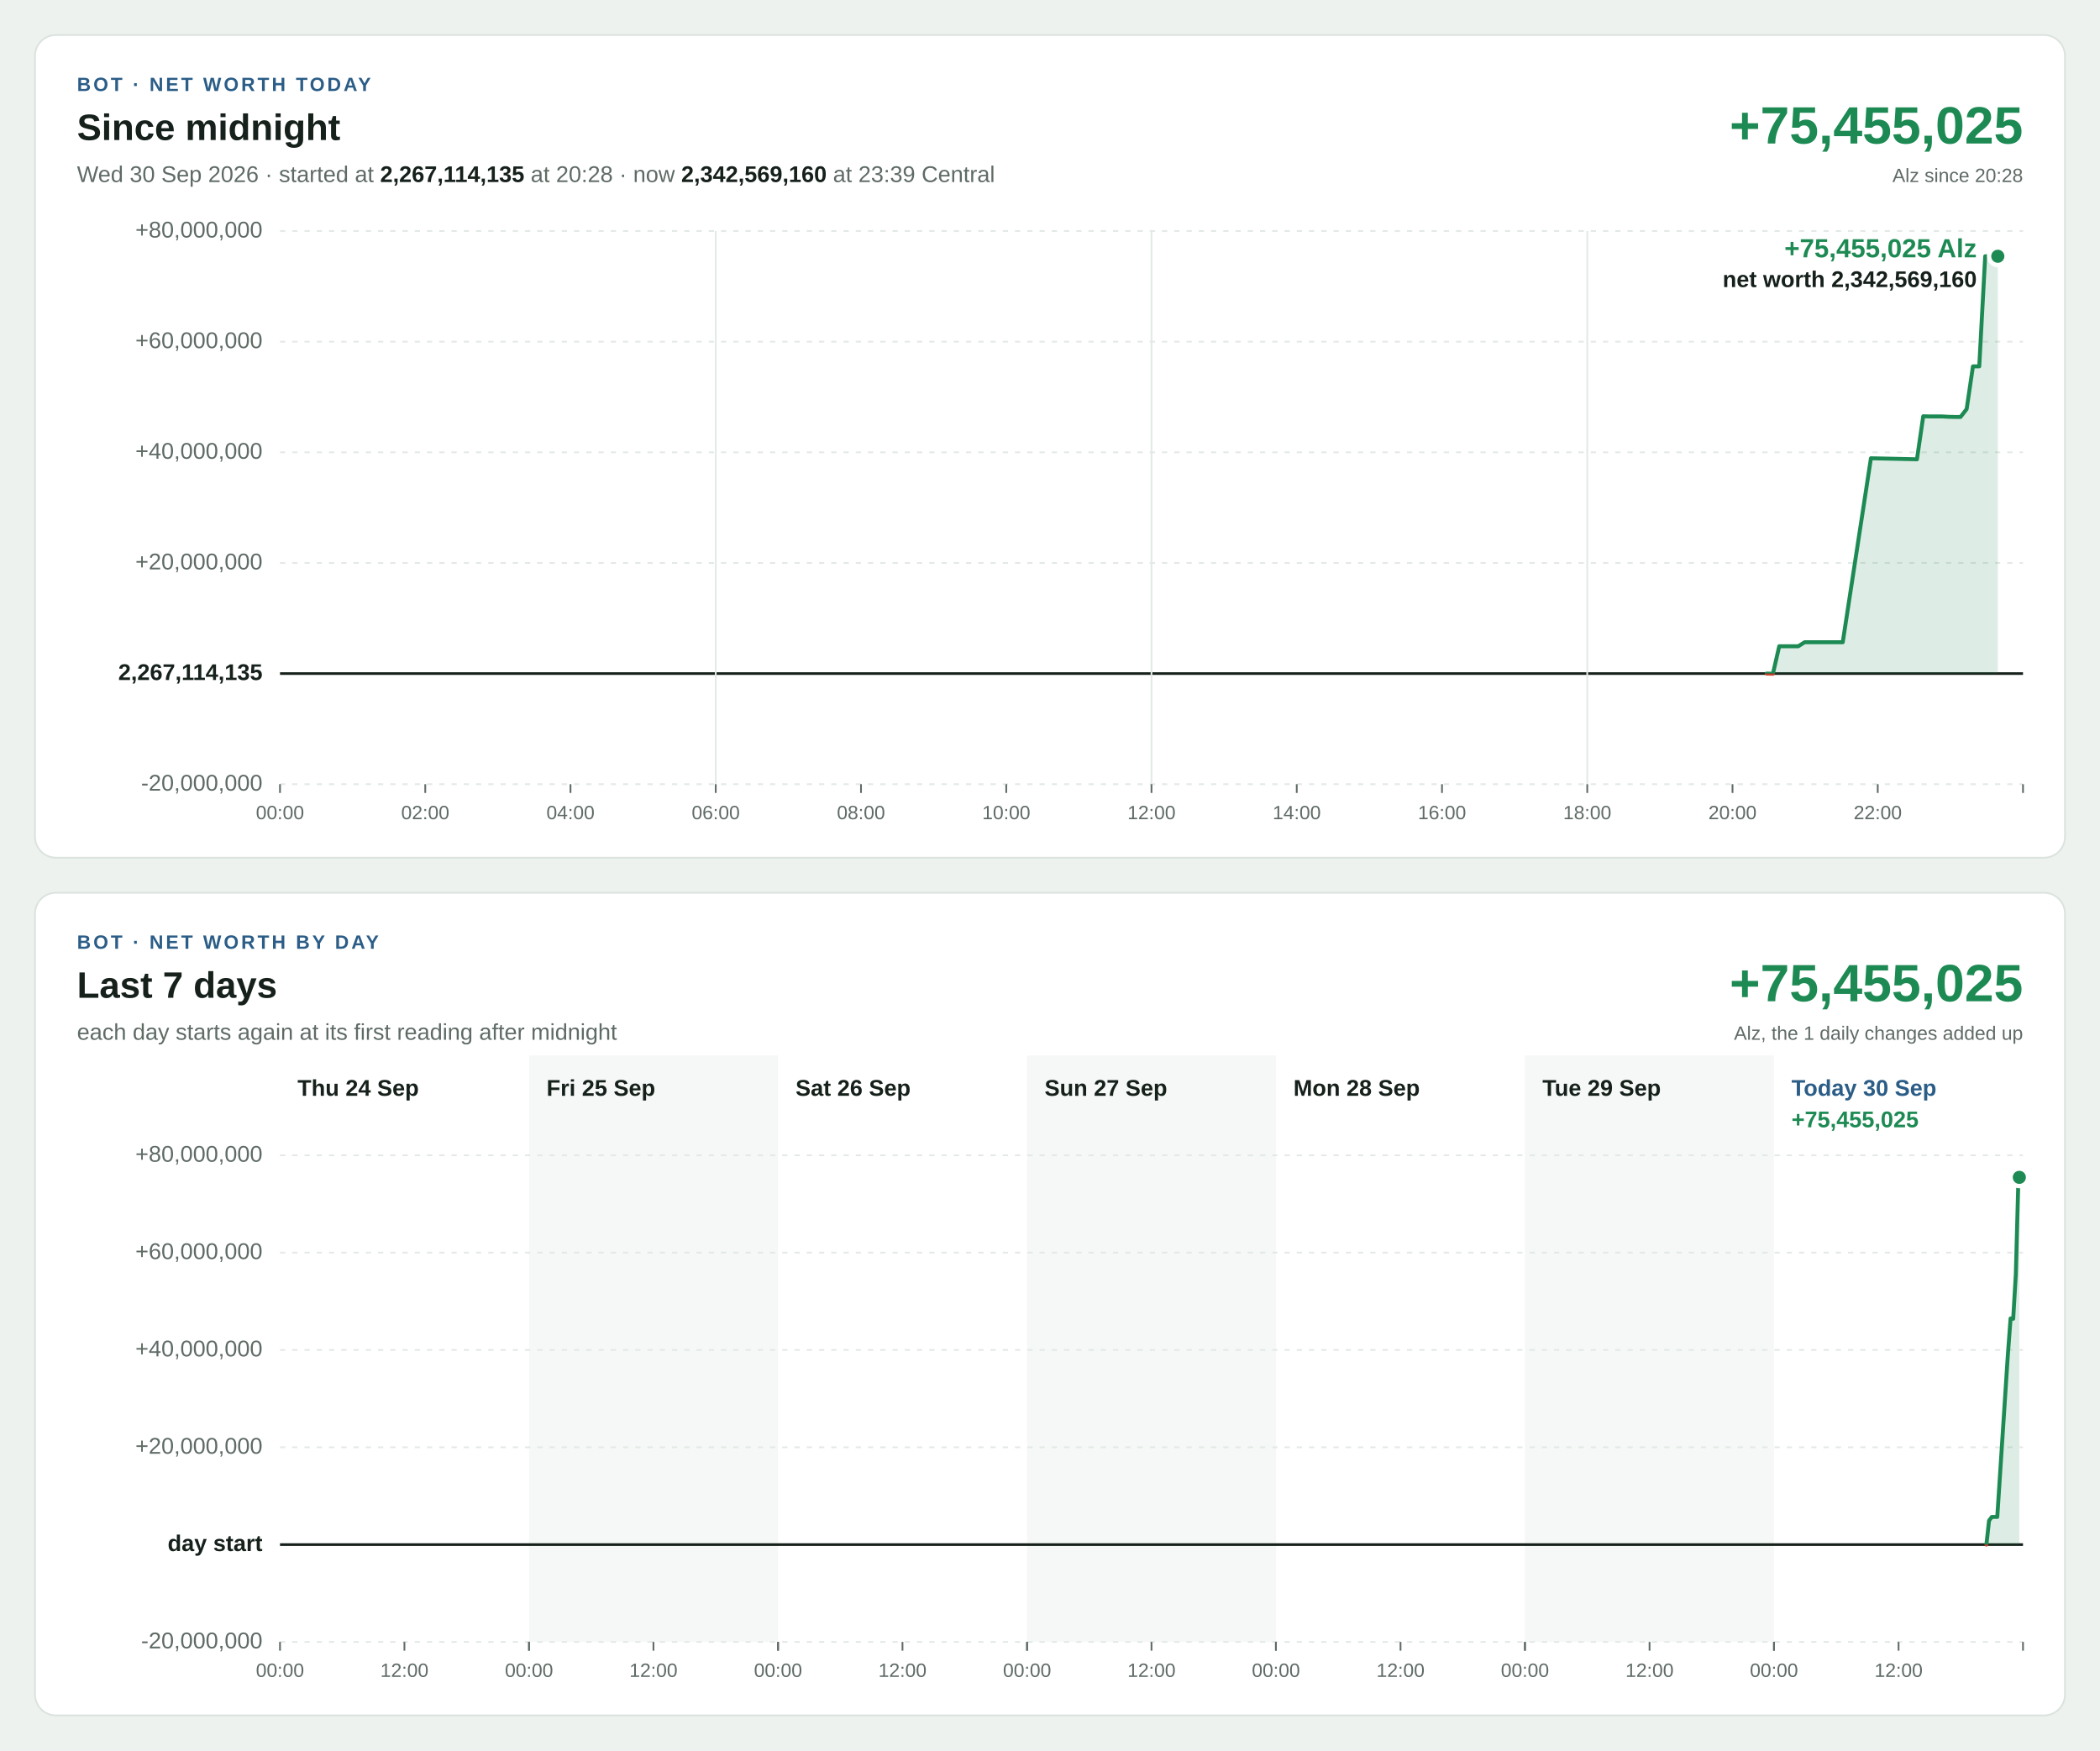
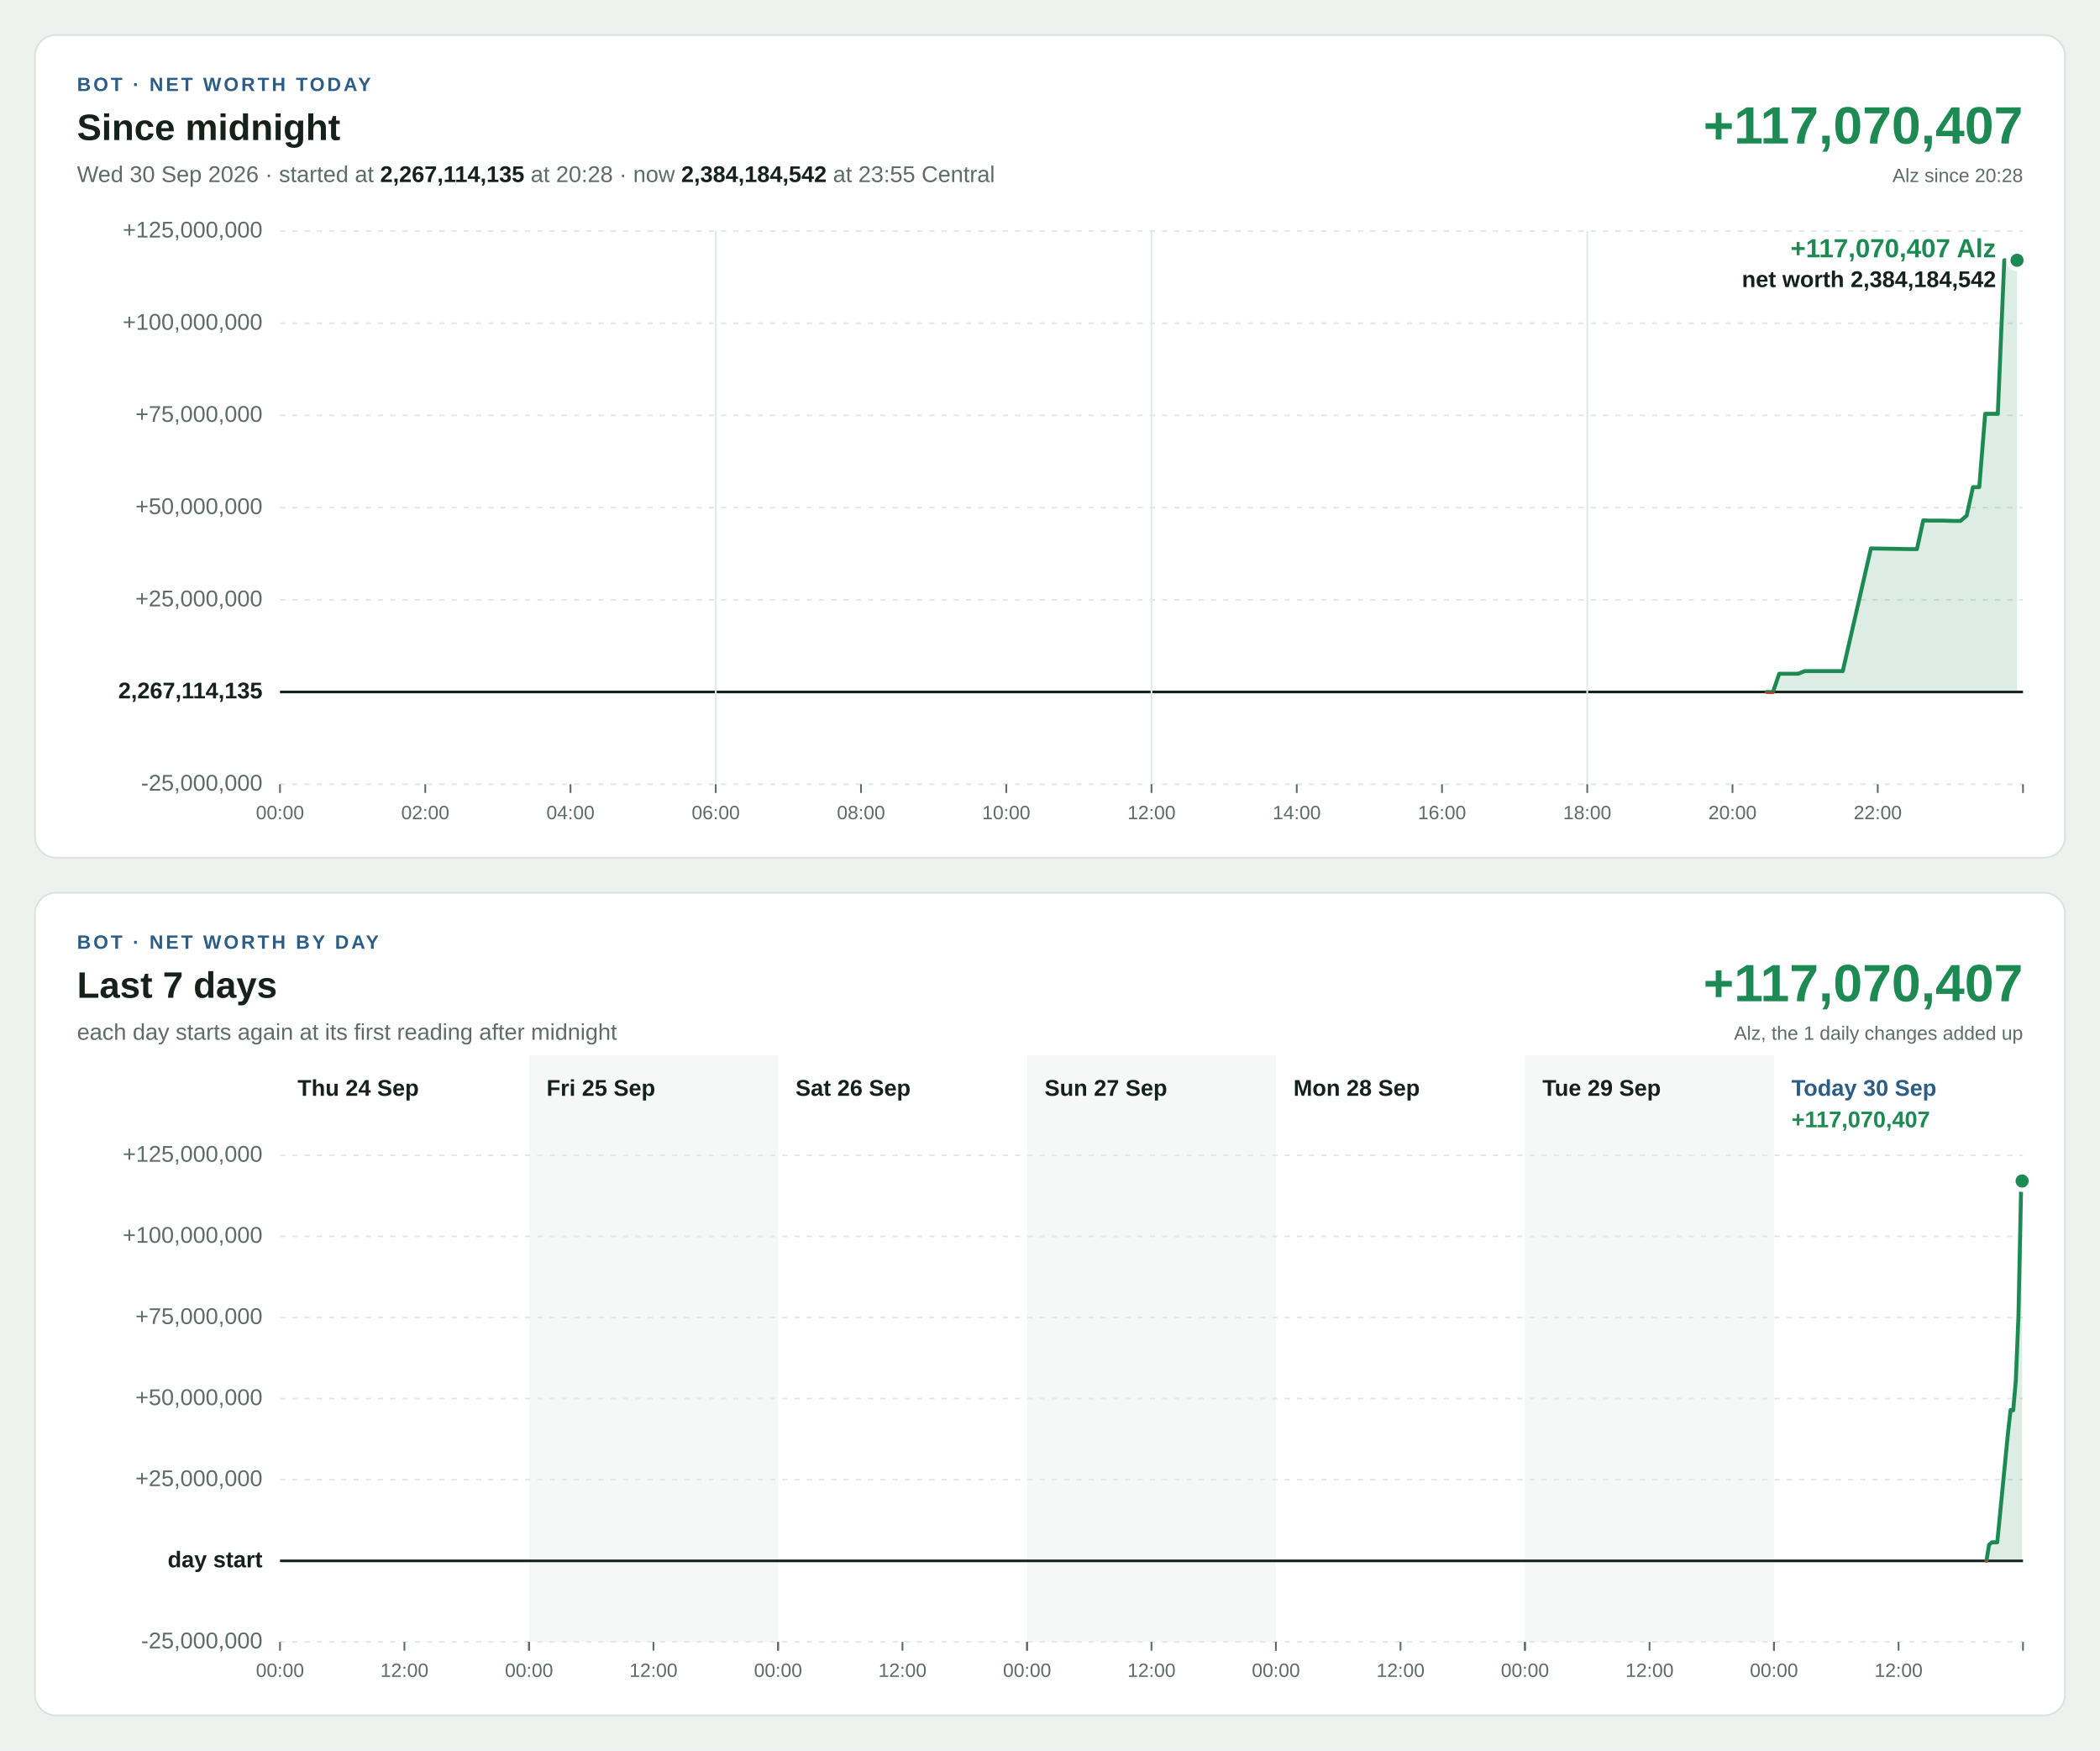
<svg xmlns="http://www.w3.org/2000/svg" width="1200" height="1000" viewBox="0 0 1200 1000" font-family="Segoe UI, Helvetica Neue, Arial, sans-serif" font-size="13" style="font-variant-numeric: tabular-nums">
  <rect width="1200" height="1000" fill="#eef2ef" />
  <g transform="translate(20,20)">
    <rect width="1160" height="470" rx="12" fill="#ffffff" stroke="#dbe3de" />
    <text x="24" y="32" font-size="11" font-weight="700" letter-spacing="1.4" fill="#2b5d87">BOT · NET WORTH TODAY</text>
    <text x="24" y="60" font-size="21" font-weight="700" fill="#16211b">Since midnight</text>
-     <text x="24" y="84" fill="#5f6b65">Wed 30 Sep 2026 · started at <tspan font-weight="700" fill="#16211b">2,267,114,135</tspan> at 20:28 · now <tspan font-weight="700" fill="#16211b">2,342,569,160</tspan> at 23:39 Central</text>
-     <text x="1136" y="62" font-size="30" font-weight="700" text-anchor="end" fill="#1d8a53">+75,455,025</text>
+     <text x="24" y="84" fill="#5f6b65">Wed 30 Sep 2026 · started at <tspan font-weight="700" fill="#16211b">2,267,114,135</tspan> at 20:28 · now <tspan font-weight="700" fill="#16211b">2,384,184,542</tspan> at 23:55 Central</text>
+     <text x="1136" y="62" font-size="30" font-weight="700" text-anchor="end" fill="#1d8a53">+117,070,407</text>
    <text x="1136" y="84" font-size="11" text-anchor="end" fill="#5f6b65">Alz since 20:28</text>
    <line x1="140" x2="1136" y1="428.0" y2="428.0" stroke="#e3e9e5" stroke-width="1" stroke-dasharray="3 4" />
-     <text x="130" y="428.0" text-anchor="end" dominant-baseline="middle" font-weight="400" fill="#5f6b65">-20,000,000</text>
-     <line x1="140" x2="1136" y1="364.8" y2="364.8" stroke="#16211b" stroke-width="1.5" />
-     <text x="130" y="364.8" text-anchor="end" dominant-baseline="middle" font-weight="700" fill="#16211b">2,267,114,135</text>
-     <line x1="140" x2="1136" y1="301.6" y2="301.6" stroke="#e3e9e5" stroke-width="1" stroke-dasharray="3 4" />
-     <text x="130" y="301.6" text-anchor="end" dominant-baseline="middle" font-weight="400" fill="#5f6b65">+20,000,000</text>
-     <line x1="140" x2="1136" y1="238.4" y2="238.4" stroke="#e3e9e5" stroke-width="1" stroke-dasharray="3 4" />
-     <text x="130" y="238.4" text-anchor="end" dominant-baseline="middle" font-weight="400" fill="#5f6b65">+40,000,000</text>
-     <line x1="140" x2="1136" y1="175.2" y2="175.2" stroke="#e3e9e5" stroke-width="1" stroke-dasharray="3 4" />
-     <text x="130" y="175.2" text-anchor="end" dominant-baseline="middle" font-weight="400" fill="#5f6b65">+60,000,000</text>
+     <text x="130" y="428.0" text-anchor="end" dominant-baseline="middle" font-weight="400" fill="#5f6b65">-25,000,000</text>
+     <line x1="140" x2="1136" y1="375.3" y2="375.3" stroke="#16211b" stroke-width="1.5" />
+     <text x="130" y="375.3" text-anchor="end" dominant-baseline="middle" font-weight="700" fill="#16211b">2,267,114,135</text>
+     <line x1="140" x2="1136" y1="322.7" y2="322.7" stroke="#e3e9e5" stroke-width="1" stroke-dasharray="3 4" />
+     <text x="130" y="322.7" text-anchor="end" dominant-baseline="middle" font-weight="400" fill="#5f6b65">+25,000,000</text>
+     <line x1="140" x2="1136" y1="270.0" y2="270.0" stroke="#e3e9e5" stroke-width="1" stroke-dasharray="3 4" />
+     <text x="130" y="270.0" text-anchor="end" dominant-baseline="middle" font-weight="400" fill="#5f6b65">+50,000,000</text>
+     <line x1="140" x2="1136" y1="217.3" y2="217.3" stroke="#e3e9e5" stroke-width="1" stroke-dasharray="3 4" />
+     <text x="130" y="217.3" text-anchor="end" dominant-baseline="middle" font-weight="400" fill="#5f6b65">+75,000,000</text>
+     <line x1="140" x2="1136" y1="164.7" y2="164.7" stroke="#e3e9e5" stroke-width="1" stroke-dasharray="3 4" />
+     <text x="130" y="164.7" text-anchor="end" dominant-baseline="middle" font-weight="400" fill="#5f6b65">+100,000,000</text>
    <line x1="140" x2="1136" y1="112.0" y2="112.0" stroke="#e3e9e5" stroke-width="1" stroke-dasharray="3 4" />
-     <text x="130" y="112.0" text-anchor="end" dominant-baseline="middle" font-weight="400" fill="#5f6b65">+80,000,000</text>
+     <text x="130" y="112.0" text-anchor="end" dominant-baseline="middle" font-weight="400" fill="#5f6b65">+125,000,000</text>
    <line x1="140.0" x2="140.0" y1="428" y2="433" stroke="#5f6b65" stroke-width="1" />
    <text x="140.0" y="448" font-size="11" text-anchor="middle" fill="#5f6b65">00:00</text>
    <line x1="223.0" x2="223.0" y1="428" y2="433" stroke="#5f6b65" stroke-width="1" />
    <text x="223.0" y="448" font-size="11" text-anchor="middle" fill="#5f6b65">02:00</text>
    <line x1="306.0" x2="306.0" y1="428" y2="433" stroke="#5f6b65" stroke-width="1" />
    <text x="306.0" y="448" font-size="11" text-anchor="middle" fill="#5f6b65">04:00</text>
    <line x1="389.0" x2="389.0" y1="112" y2="428" stroke="#e3e9e5" stroke-width="1" />
    <line x1="389.0" x2="389.0" y1="428" y2="433" stroke="#5f6b65" stroke-width="1" />
    <text x="389.0" y="448" font-size="11" text-anchor="middle" fill="#5f6b65">06:00</text>
    <line x1="472.0" x2="472.0" y1="428" y2="433" stroke="#5f6b65" stroke-width="1" />
    <text x="472.0" y="448" font-size="11" text-anchor="middle" fill="#5f6b65">08:00</text>
    <line x1="555.0" x2="555.0" y1="428" y2="433" stroke="#5f6b65" stroke-width="1" />
    <text x="555.0" y="448" font-size="11" text-anchor="middle" fill="#5f6b65">10:00</text>
    <line x1="638.0" x2="638.0" y1="112" y2="428" stroke="#e3e9e5" stroke-width="1" />
    <line x1="638.0" x2="638.0" y1="428" y2="433" stroke="#5f6b65" stroke-width="1" />
    <text x="638.0" y="448" font-size="11" text-anchor="middle" fill="#5f6b65">12:00</text>
    <line x1="721.0" x2="721.0" y1="428" y2="433" stroke="#5f6b65" stroke-width="1" />
    <text x="721.0" y="448" font-size="11" text-anchor="middle" fill="#5f6b65">14:00</text>
    <line x1="804.0" x2="804.0" y1="428" y2="433" stroke="#5f6b65" stroke-width="1" />
    <text x="804.0" y="448" font-size="11" text-anchor="middle" fill="#5f6b65">16:00</text>
    <line x1="887.0" x2="887.0" y1="112" y2="428" stroke="#e3e9e5" stroke-width="1" />
    <line x1="887.0" x2="887.0" y1="428" y2="433" stroke="#5f6b65" stroke-width="1" />
    <text x="887.0" y="448" font-size="11" text-anchor="middle" fill="#5f6b65">18:00</text>
    <line x1="970.0" x2="970.0" y1="428" y2="433" stroke="#5f6b65" stroke-width="1" />
    <text x="970.0" y="448" font-size="11" text-anchor="middle" fill="#5f6b65">20:00</text>
    <line x1="1053.0" x2="1053.0" y1="428" y2="433" stroke="#5f6b65" stroke-width="1" />
    <text x="1053.0" y="448" font-size="11" text-anchor="middle" fill="#5f6b65">22:00</text>
    <line x1="1136.0" x2="1136.0" y1="428" y2="433" stroke="#5f6b65" stroke-width="1" />
    <defs>
-       <path id="shape-today" d="M989.5 364.8L989.5 364.8L993.1 364.9L996.7 349.2L1000.4 349.2L1004.0 349.2L1007.6 349.2L1011.2 346.9L1014.8 346.9L1018.6 346.9L1022.1 346.9L1025.8 346.9L1029.4 346.9L1033.0 346.9L1049.1 241.8L1071.8 242.3L1075.4 242.4L1079.0 217.8L1082.4 217.9L1086.1 217.9L1089.7 217.9L1093.2 218.1L1096.8 218.2L1100.3 218.2L1103.8 213.7L1107.4 189.3L1111.0 189.3L1114.4 126.4L1118.1 126.4L1121.6 126.4L1121.6 364.8Z" />
-       <path id="line-today" d="M989.5 364.8L993.1 364.9L996.7 349.2L1000.4 349.2L1004.0 349.2L1007.6 349.2L1011.2 346.9L1014.8 346.9L1018.6 346.9L1022.1 346.9L1025.8 346.9L1029.4 346.9L1033.0 346.9L1049.1 241.8L1071.8 242.3L1075.4 242.4L1079.0 217.8L1082.4 217.9L1086.1 217.9L1089.7 217.9L1093.2 218.1L1096.8 218.2L1100.3 218.2L1103.8 213.7L1107.4 189.3L1111.0 189.3L1114.4 126.4L1118.1 126.4L1121.6 126.4" />
+       <path id="shape-today" d="M989.5 375.3L989.5 375.3L993.1 375.4L996.7 364.9L1000.4 364.9L1004.0 364.9L1007.6 364.9L1011.2 363.4L1014.8 363.4L1018.6 363.4L1022.1 363.4L1025.8 363.4L1029.4 363.4L1033.0 363.4L1049.1 293.3L1071.8 293.7L1075.4 293.7L1079.0 277.3L1082.4 277.4L1086.1 277.4L1089.7 277.4L1093.2 277.5L1096.8 277.6L1100.3 277.6L1103.8 274.6L1107.4 258.3L1111.0 258.3L1114.4 216.4L1118.1 216.4L1121.6 216.4L1125.3 128.7L1128.9 128.7L1132.6 128.7L1132.6 375.3Z" />
+       <path id="line-today" d="M989.5 375.3L993.1 375.4L996.7 364.9L1000.4 364.9L1004.0 364.9L1007.6 364.9L1011.2 363.4L1014.8 363.4L1018.6 363.4L1022.1 363.4L1025.8 363.4L1029.4 363.4L1033.0 363.4L1049.1 293.3L1071.8 293.7L1075.4 293.7L1079.0 277.3L1082.4 277.4L1086.1 277.4L1089.7 277.4L1093.2 277.5L1096.8 277.6L1100.3 277.6L1103.8 274.6L1107.4 258.3L1111.0 258.3L1114.4 216.4L1118.1 216.4L1121.6 216.4L1125.3 128.7L1128.9 128.7L1132.6 128.7" />
      <clipPath id="up-today">
-         <rect x="140" y="112" width="996" height="252.8" />
+         <rect x="140" y="112" width="996" height="263.3" />
      </clipPath>
      <clipPath id="down-today">
-         <rect x="140" y="364.8" width="996" height="63.2" />
+         <rect x="140" y="375.3" width="996" height="52.7" />
      </clipPath>
    </defs>
    <use href="#shape-today" fill="#1d8a53" fill-opacity="0.15" clip-path="url(#up-today)" />
    <use href="#line-today" fill="none" stroke="#1d8a53" stroke-width="2.25" stroke-linejoin="round" stroke-linecap="round" clip-path="url(#up-today)" />
    <use href="#shape-today" fill="#c4402b" fill-opacity="0.15" clip-path="url(#down-today)" />
    <use href="#line-today" fill="none" stroke="#c4402b" stroke-width="2.25" stroke-linejoin="round" stroke-linecap="round" clip-path="url(#down-today)" />
-     <circle cx="1121.6" cy="126.4" r="5" fill="#1d8a53" stroke="#ffffff" stroke-width="2.5" />
-     <text x="1109.6" y="127.0" text-anchor="end" font-size="15" font-weight="700" fill="#1d8a53" stroke="#ffffff" stroke-width="4" stroke-linejoin="round" paint-order="stroke">+75,455,025 Alz</text>
-     <text x="1109.6" y="144.0" text-anchor="end" font-size="13" font-weight="600" fill="#16211b" stroke="#ffffff" stroke-width="4" stroke-linejoin="round" paint-order="stroke">net worth 2,342,569,160</text>
+     <circle cx="1132.6" cy="128.7" r="5" fill="#1d8a53" stroke="#ffffff" stroke-width="2.5" />
+     <text x="1120.6" y="127.0" text-anchor="end" font-size="15" font-weight="700" fill="#1d8a53" stroke="#ffffff" stroke-width="4" stroke-linejoin="round" paint-order="stroke">+117,070,407 Alz</text>
+     <text x="1120.6" y="144.0" text-anchor="end" font-size="13" font-weight="600" fill="#16211b" stroke="#ffffff" stroke-width="4" stroke-linejoin="round" paint-order="stroke">net worth 2,384,184,542</text>
  </g>
  <g transform="translate(20,510)">
    <rect width="1160" height="470" rx="12" fill="#ffffff" stroke="#dbe3de" />
    <text x="24" y="32" font-size="11" font-weight="700" letter-spacing="1.4" fill="#2b5d87">BOT · NET WORTH BY DAY</text>
    <text x="24" y="60" font-size="21" font-weight="700" fill="#16211b">Last 7 days</text>
    <text x="24" y="84" fill="#5f6b65">each day starts again at its first reading after midnight</text>
-     <text x="1136" y="62" font-size="30" font-weight="700" text-anchor="end" fill="#1d8a53">+75,455,025</text>
+     <text x="1136" y="62" font-size="30" font-weight="700" text-anchor="end" fill="#1d8a53">+117,070,407</text>
    <text x="1136" y="84" font-size="11" text-anchor="end" fill="#5f6b65">Alz, the 1 daily changes added up</text>
    <rect x="282.3" y="93" width="142.3" height="335" fill="#f5f8f6" />
    <rect x="566.9" y="93" width="142.3" height="335" fill="#f5f8f6" />
    <rect x="851.4" y="93" width="142.3" height="335" fill="#f5f8f6" />
    <line x1="140" x2="1136" y1="428.0" y2="428.0" stroke="#e3e9e5" stroke-width="1" stroke-dasharray="3 4" />
-     <text x="130" y="428.0" text-anchor="end" dominant-baseline="middle" font-weight="400" fill="#5f6b65">-20,000,000</text>
-     <line x1="140" x2="1136" y1="372.4" y2="372.4" stroke="#16211b" stroke-width="1.5" />
-     <text x="130" y="372.4" text-anchor="end" dominant-baseline="middle" font-weight="700" fill="#16211b">day start</text>
-     <line x1="140" x2="1136" y1="316.8" y2="316.8" stroke="#e3e9e5" stroke-width="1" stroke-dasharray="3 4" />
-     <text x="130" y="316.8" text-anchor="end" dominant-baseline="middle" font-weight="400" fill="#5f6b65">+20,000,000</text>
-     <line x1="140" x2="1136" y1="261.2" y2="261.2" stroke="#e3e9e5" stroke-width="1" stroke-dasharray="3 4" />
-     <text x="130" y="261.2" text-anchor="end" dominant-baseline="middle" font-weight="400" fill="#5f6b65">+40,000,000</text>
-     <line x1="140" x2="1136" y1="205.6" y2="205.6" stroke="#e3e9e5" stroke-width="1" stroke-dasharray="3 4" />
-     <text x="130" y="205.6" text-anchor="end" dominant-baseline="middle" font-weight="400" fill="#5f6b65">+60,000,000</text>
+     <text x="130" y="428.0" text-anchor="end" dominant-baseline="middle" font-weight="400" fill="#5f6b65">-25,000,000</text>
+     <line x1="140" x2="1136" y1="381.7" y2="381.7" stroke="#16211b" stroke-width="1.5" />
+     <text x="130" y="381.7" text-anchor="end" dominant-baseline="middle" font-weight="700" fill="#16211b">day start</text>
+     <line x1="140" x2="1136" y1="335.3" y2="335.3" stroke="#e3e9e5" stroke-width="1" stroke-dasharray="3 4" />
+     <text x="130" y="335.3" text-anchor="end" dominant-baseline="middle" font-weight="400" fill="#5f6b65">+25,000,000</text>
+     <line x1="140" x2="1136" y1="289.0" y2="289.0" stroke="#e3e9e5" stroke-width="1" stroke-dasharray="3 4" />
+     <text x="130" y="289.0" text-anchor="end" dominant-baseline="middle" font-weight="400" fill="#5f6b65">+50,000,000</text>
+     <line x1="140" x2="1136" y1="242.7" y2="242.7" stroke="#e3e9e5" stroke-width="1" stroke-dasharray="3 4" />
+     <text x="130" y="242.7" text-anchor="end" dominant-baseline="middle" font-weight="400" fill="#5f6b65">+75,000,000</text>
+     <line x1="140" x2="1136" y1="196.3" y2="196.3" stroke="#e3e9e5" stroke-width="1" stroke-dasharray="3 4" />
+     <text x="130" y="196.3" text-anchor="end" dominant-baseline="middle" font-weight="400" fill="#5f6b65">+100,000,000</text>
    <line x1="140" x2="1136" y1="150.0" y2="150.0" stroke="#e3e9e5" stroke-width="1" stroke-dasharray="3 4" />
-     <text x="130" y="150.0" text-anchor="end" dominant-baseline="middle" font-weight="400" fill="#5f6b65">+80,000,000</text>
+     <text x="130" y="150.0" text-anchor="end" dominant-baseline="middle" font-weight="400" fill="#5f6b65">+125,000,000</text>
    <text x="150.0" y="116" font-weight="700" fill="#16211b">Thu 24 Sep</text>
    <line x1="140.0" x2="140.0" y1="428" y2="433" stroke="#5f6b65" stroke-width="1" />
    <text x="140.0" y="448" font-size="11" text-anchor="middle" fill="#5f6b65">00:00</text>
    <line x1="211.1" x2="211.1" y1="428" y2="433" stroke="#5f6b65" stroke-width="1" />
    <text x="211.1" y="448" font-size="11" text-anchor="middle" fill="#5f6b65">12:00</text>
    <line x1="282.3" x2="282.3" y1="428" y2="433" stroke="#5f6b65" stroke-width="1" />
    <text x="292.3" y="116" font-weight="700" fill="#16211b">Fri 25 Sep</text>
    <line x1="282.3" x2="282.3" y1="428" y2="433" stroke="#5f6b65" stroke-width="1" />
    <text x="282.3" y="448" font-size="11" text-anchor="middle" fill="#5f6b65">00:00</text>
    <line x1="353.4" x2="353.4" y1="428" y2="433" stroke="#5f6b65" stroke-width="1" />
    <text x="353.4" y="448" font-size="11" text-anchor="middle" fill="#5f6b65">12:00</text>
    <line x1="424.6" x2="424.6" y1="428" y2="433" stroke="#5f6b65" stroke-width="1" />
    <text x="434.6" y="116" font-weight="700" fill="#16211b">Sat 26 Sep</text>
    <line x1="424.6" x2="424.6" y1="428" y2="433" stroke="#5f6b65" stroke-width="1" />
    <text x="424.6" y="448" font-size="11" text-anchor="middle" fill="#5f6b65">00:00</text>
    <line x1="495.7" x2="495.7" y1="428" y2="433" stroke="#5f6b65" stroke-width="1" />
    <text x="495.7" y="448" font-size="11" text-anchor="middle" fill="#5f6b65">12:00</text>
    <line x1="566.9" x2="566.9" y1="428" y2="433" stroke="#5f6b65" stroke-width="1" />
    <text x="576.9" y="116" font-weight="700" fill="#16211b">Sun 27 Sep</text>
    <line x1="566.9" x2="566.9" y1="428" y2="433" stroke="#5f6b65" stroke-width="1" />
    <text x="566.9" y="448" font-size="11" text-anchor="middle" fill="#5f6b65">00:00</text>
    <line x1="638.0" x2="638.0" y1="428" y2="433" stroke="#5f6b65" stroke-width="1" />
    <text x="638.0" y="448" font-size="11" text-anchor="middle" fill="#5f6b65">12:00</text>
    <line x1="709.1" x2="709.1" y1="428" y2="433" stroke="#5f6b65" stroke-width="1" />
    <text x="719.1" y="116" font-weight="700" fill="#16211b">Mon 28 Sep</text>
    <line x1="709.1" x2="709.1" y1="428" y2="433" stroke="#5f6b65" stroke-width="1" />
    <text x="709.1" y="448" font-size="11" text-anchor="middle" fill="#5f6b65">00:00</text>
    <line x1="780.3" x2="780.3" y1="428" y2="433" stroke="#5f6b65" stroke-width="1" />
    <text x="780.3" y="448" font-size="11" text-anchor="middle" fill="#5f6b65">12:00</text>
    <line x1="851.4" x2="851.4" y1="428" y2="433" stroke="#5f6b65" stroke-width="1" />
    <text x="861.4" y="116" font-weight="700" fill="#16211b">Tue 29 Sep</text>
    <line x1="851.4" x2="851.4" y1="428" y2="433" stroke="#5f6b65" stroke-width="1" />
    <text x="851.4" y="448" font-size="11" text-anchor="middle" fill="#5f6b65">00:00</text>
    <line x1="922.6" x2="922.6" y1="428" y2="433" stroke="#5f6b65" stroke-width="1" />
    <text x="922.6" y="448" font-size="11" text-anchor="middle" fill="#5f6b65">12:00</text>
    <line x1="993.7" x2="993.7" y1="428" y2="433" stroke="#5f6b65" stroke-width="1" />
    <text x="1003.7" y="116" font-weight="700" fill="#2b5d87">Today 30 Sep</text>
    <line x1="993.7" x2="993.7" y1="428" y2="433" stroke="#5f6b65" stroke-width="1" />
    <text x="993.7" y="448" font-size="11" text-anchor="middle" fill="#5f6b65">00:00</text>
    <line x1="1064.9" x2="1064.9" y1="428" y2="433" stroke="#5f6b65" stroke-width="1" />
    <text x="1064.9" y="448" font-size="11" text-anchor="middle" fill="#5f6b65">12:00</text>
    <line x1="1136.0" x2="1136.0" y1="428" y2="433" stroke="#5f6b65" stroke-width="1" />
-     <text x="1003.7" y="134" font-weight="700" fill="#1d8a53">+75,455,025</text>
+     <text x="1003.7" y="134" font-weight="700" fill="#1d8a53">+117,070,407</text>
    <defs>
-       <path id="shape-day6" d="M1115.1 372.4L1115.1 372.4L1116.6 358.7L1118.2 356.6L1119.7 356.6L1121.3 356.6L1127.3 264.7L1128.9 243.2L1130.4 243.4L1131.9 218.0L1133.4 162.6L1133.9 162.6L1133.9 372.4Z" />
-       <path id="line-day6" d="M1115.1 372.4L1116.6 358.7L1118.2 356.6L1119.7 356.6L1121.3 356.6L1127.3 264.7L1128.9 243.2L1130.4 243.4L1131.9 218.0L1133.4 162.6L1133.9 162.6" />
+       <path id="shape-day6" d="M1115.1 381.7L1115.1 381.7L1116.6 372.5L1118.2 371.1L1119.7 371.1L1121.3 371.1L1127.3 309.9L1128.9 295.5L1130.4 295.7L1131.9 278.7L1133.4 241.8L1135.0 164.7L1135.5 164.7L1135.5 381.7Z" />
+       <path id="line-day6" d="M1115.1 381.7L1116.6 372.5L1118.2 371.1L1119.7 371.1L1121.3 371.1L1127.3 309.9L1128.9 295.5L1130.4 295.7L1131.9 278.7L1133.4 241.8L1135.0 164.7L1135.5 164.7" />
      <clipPath id="up-day6">
-         <rect x="140" y="150" width="996" height="222.4" />
+         <rect x="140" y="150" width="996" height="231.7" />
      </clipPath>
      <clipPath id="down-day6">
-         <rect x="140" y="372.4" width="996" height="55.6" />
+         <rect x="140" y="381.7" width="996" height="46.3" />
      </clipPath>
    </defs>
    <use href="#shape-day6" fill="#1d8a53" fill-opacity="0.15" clip-path="url(#up-day6)" />
    <use href="#line-day6" fill="none" stroke="#1d8a53" stroke-width="2.25" stroke-linejoin="round" stroke-linecap="round" clip-path="url(#up-day6)" />
    <use href="#shape-day6" fill="#c4402b" fill-opacity="0.15" clip-path="url(#down-day6)" />
    <use href="#line-day6" fill="none" stroke="#c4402b" stroke-width="2.25" stroke-linejoin="round" stroke-linecap="round" clip-path="url(#down-day6)" />
-     <circle cx="1133.9" cy="162.6" r="5" fill="#1d8a53" stroke="#ffffff" stroke-width="2.5" />
+     <circle cx="1135.5" cy="164.7" r="5" fill="#1d8a53" stroke="#ffffff" stroke-width="2.5" />
  </g>
</svg>
